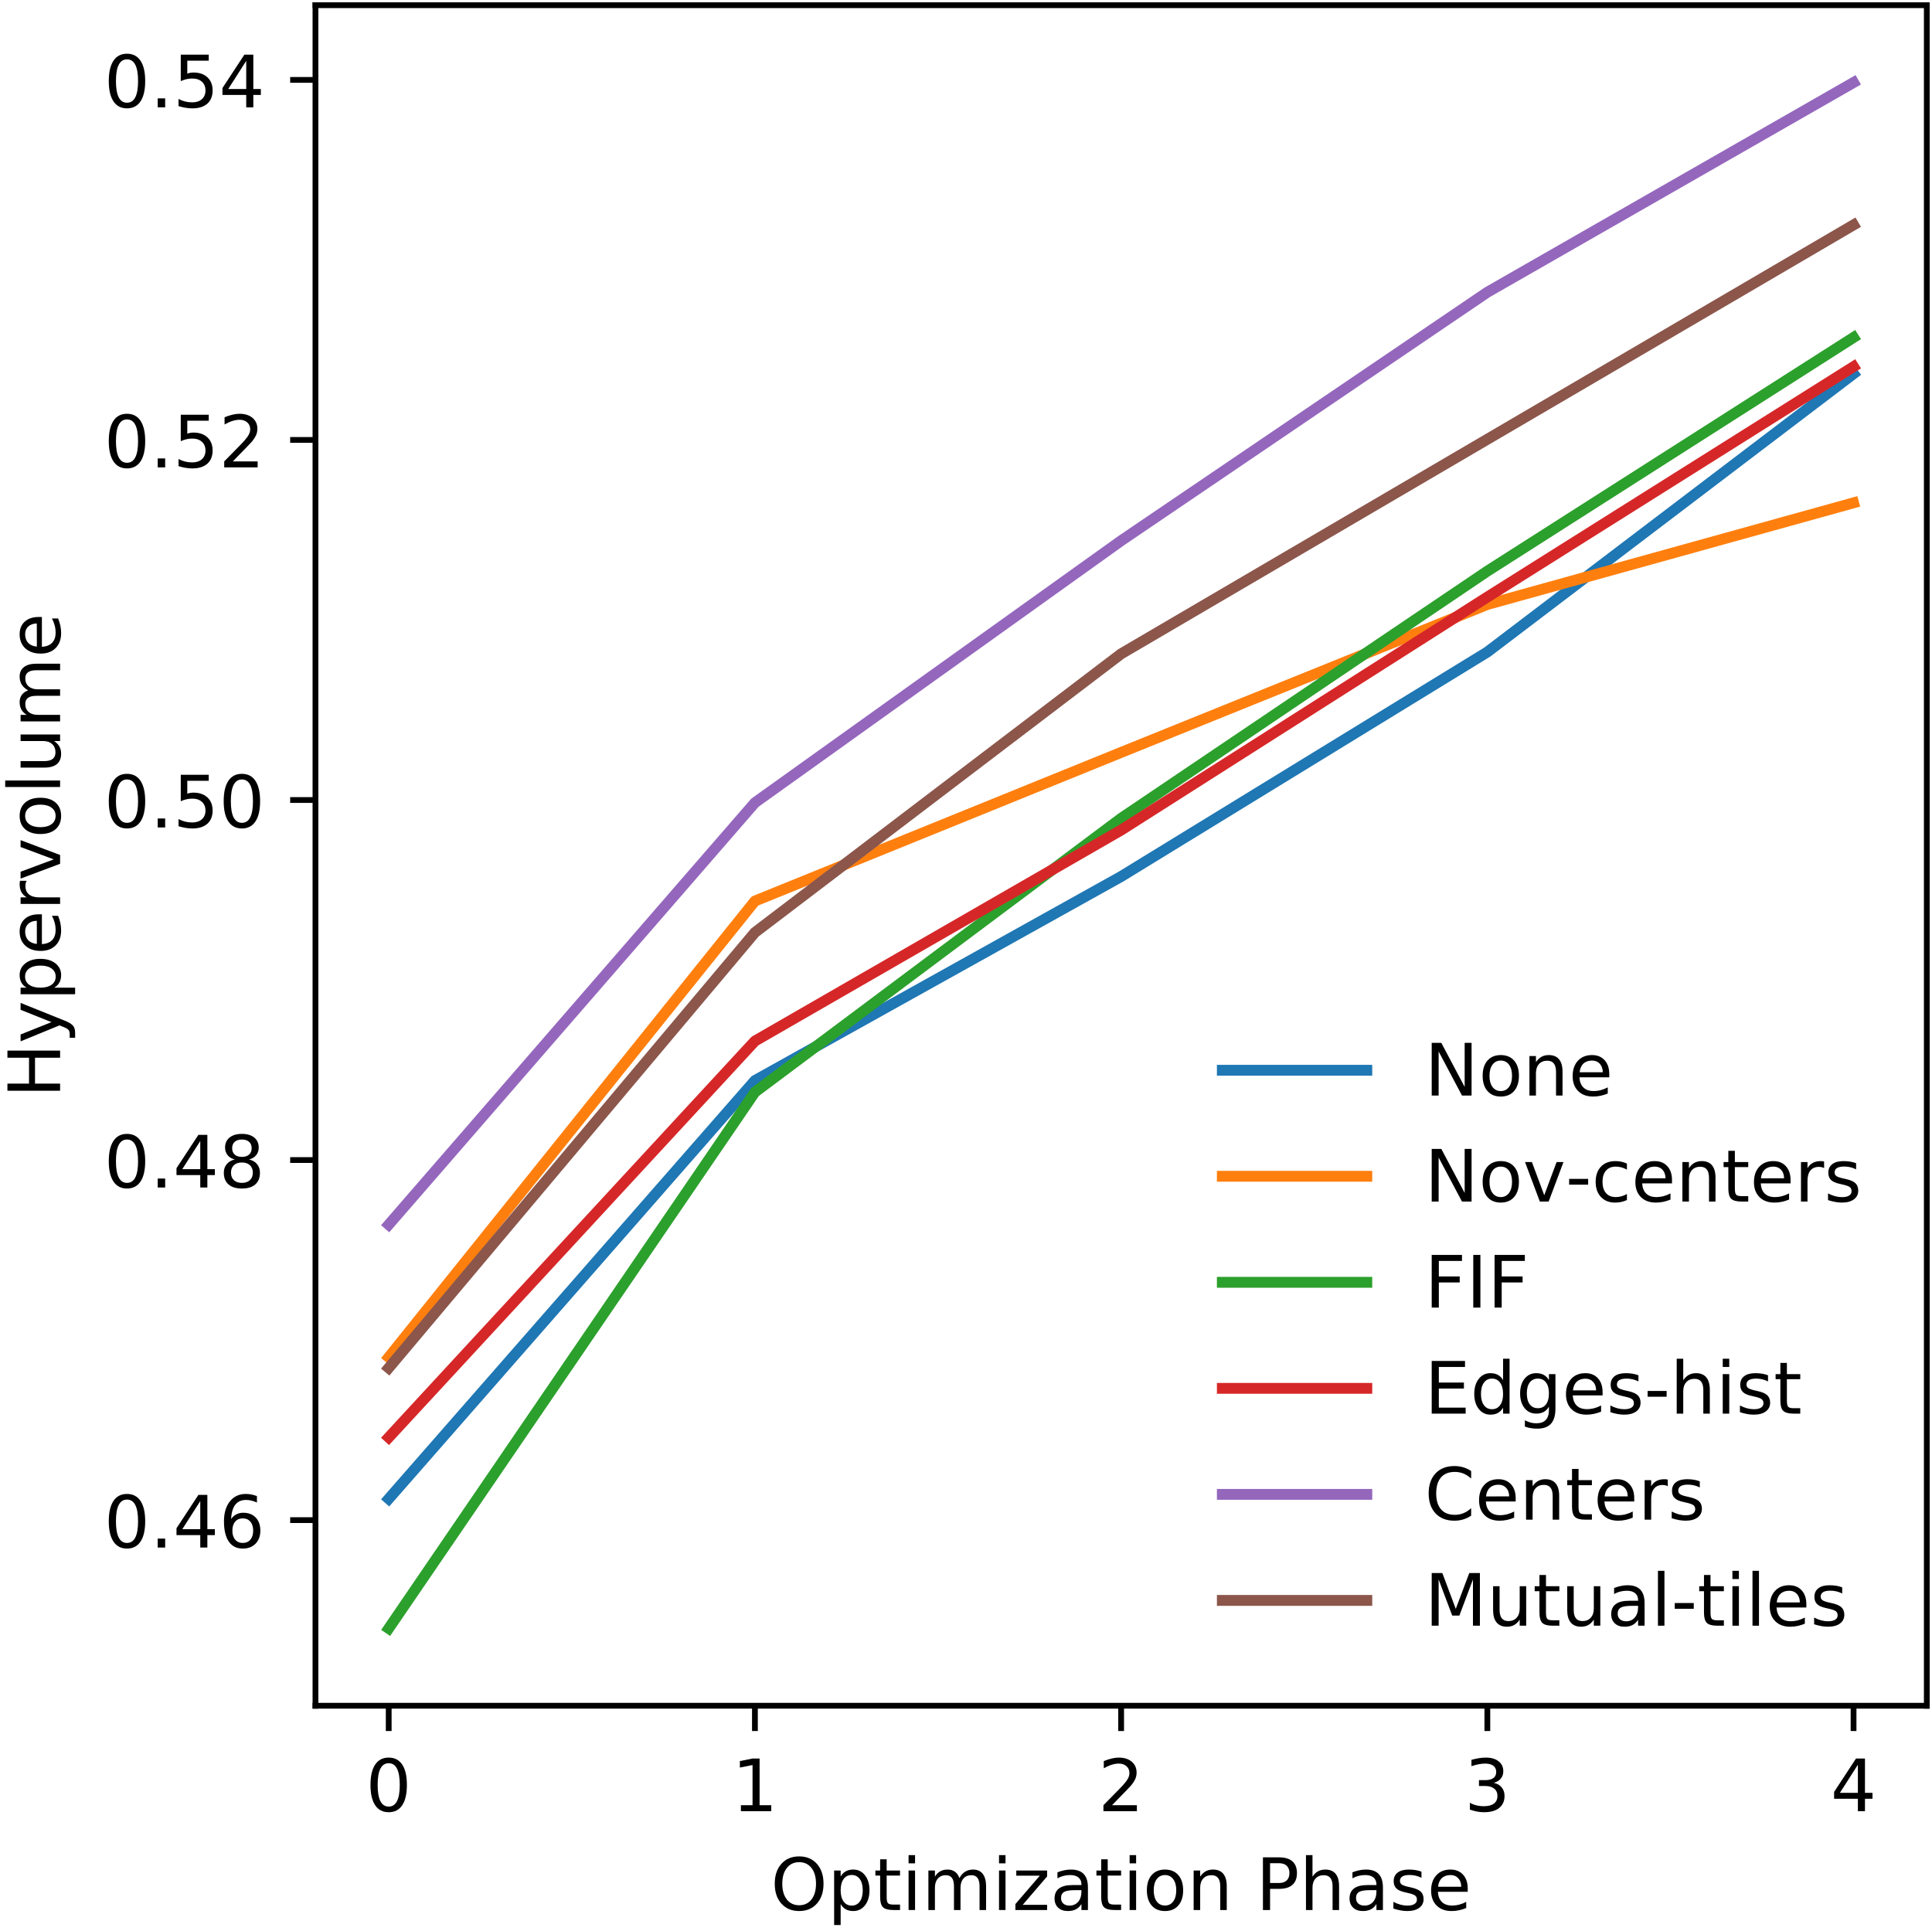
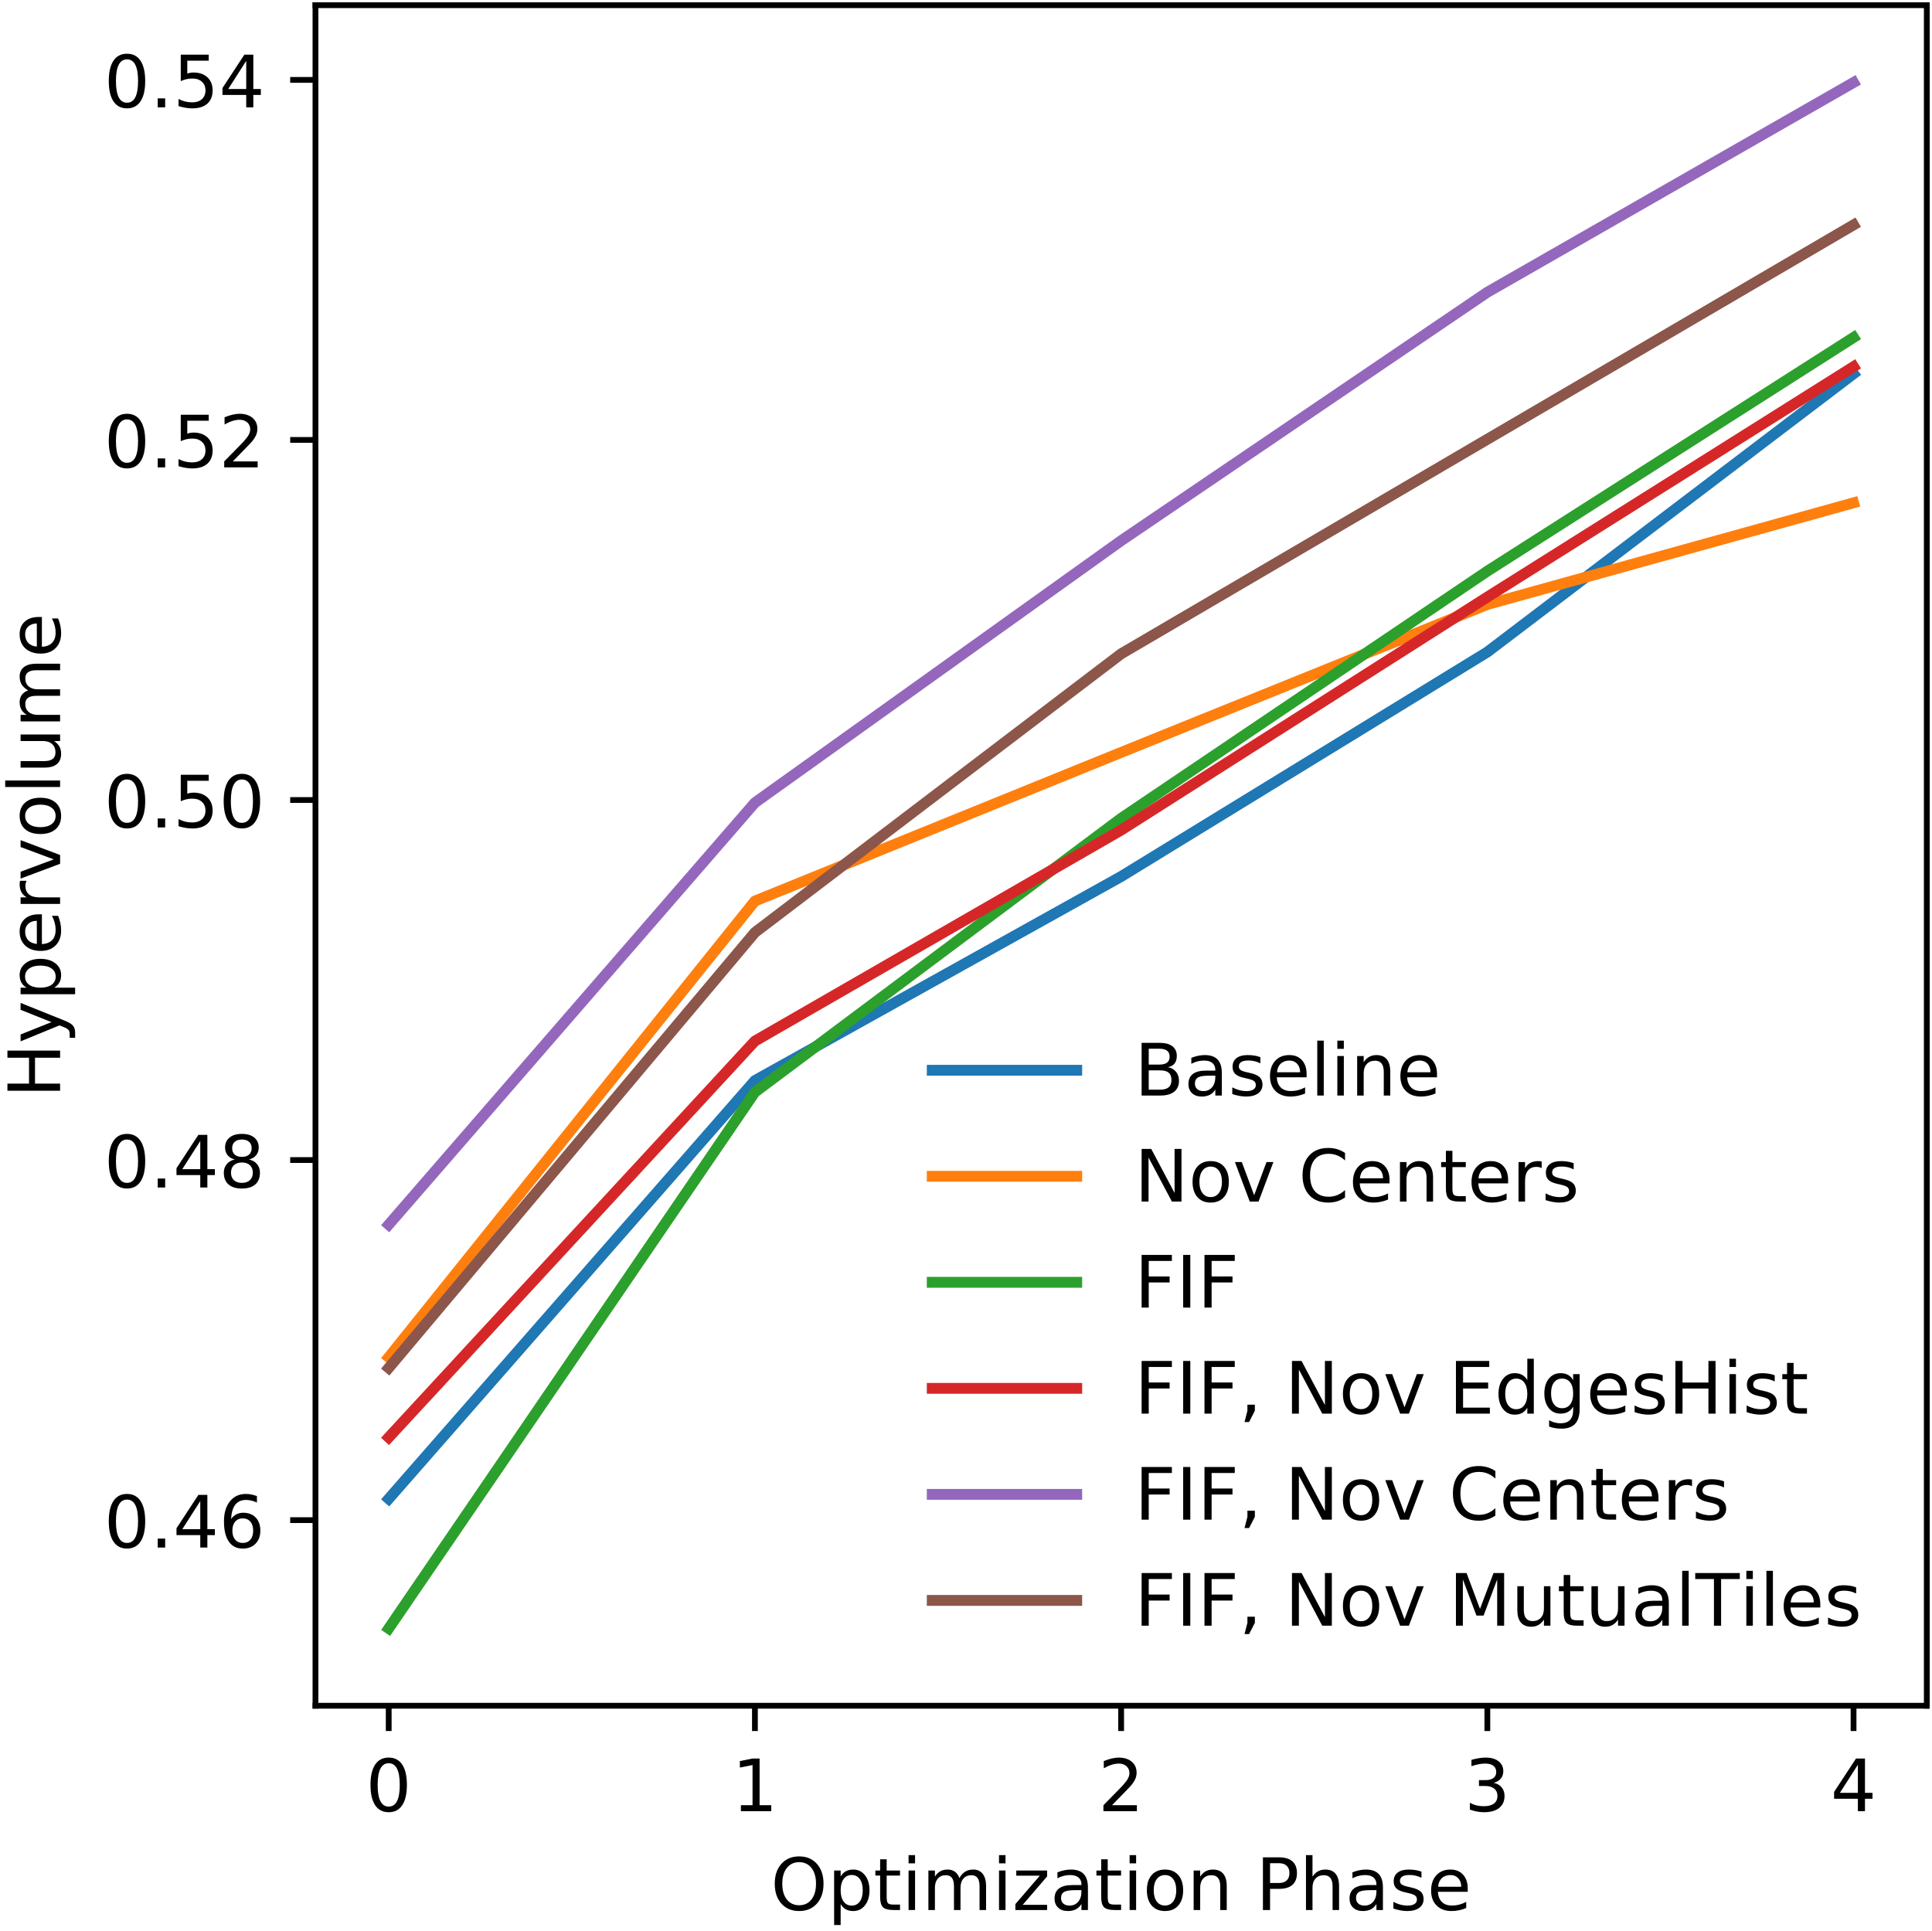
<svg xmlns="http://www.w3.org/2000/svg" xmlns:xlink="http://www.w3.org/1999/xlink" height="267.196pt" version="1.1" viewBox="0 0 267.409 267.196" width="267.409pt">
  <defs>
    <style type="text/css">
*{stroke-linecap:butt;stroke-linejoin:round;}
  </style>
  </defs>
  <g id="figure_1">
    <g id="patch_1">
      <path d="M 0 267.196  L 267.409 267.196  L 267.409 0  L 0 0  z " style="fill:#ffffff00;" />
    </g>
    <g id="axes_1">
      <g id="patch_2">
        <path d="M 43.664 236.12  L 266.689 236.12  L 266.689 0.72  L 43.664 0.72  z " style="fill:#ffffff00;" />
      </g>
      <g id="matplotlib.axis_1">
        <g id="xtick_1">
          <g id="line2d_1">
            <defs>
-               <path d="M 0 0  L 0 3.5  " id="m2bf114a542" style="stroke:#000000;stroke-width:0.8;" />
-             </defs>
-             <g>
-               <use style="stroke:#000000;stroke-width:0.8;" x="53.801" xlink:href="#m2bf114a542" y="236.12" />
+               <path d="M 0 0  L 0 3.5  " id="m7b5c63b7ca" style="stroke:#000000;stroke-width:0.8;" />
+             </defs>
+             <g>
+               <use style="stroke:#000000;stroke-width:0.8;" x="53.801" xlink:href="#m7b5c63b7ca" y="236.12" />
            </g>
          </g>
          <g id="text_1">
            <defs>
              <path d="M 31.781 66.406  Q 24.172 66.406 20.328 58.906  Q 16.5 51.422 16.5 36.375  Q 16.5 21.391 20.328 13.891  Q 24.172 6.391 31.781 6.391  Q 39.453 6.391 43.281 13.891  Q 47.125 21.391 47.125 36.375  Q 47.125 51.422 43.281 58.906  Q 39.453 66.406 31.781 66.406  z M 31.781 74.219  Q 44.047 74.219 50.516 64.516  Q 56.984 54.828 56.984 36.375  Q 56.984 17.969 50.516 8.266  Q 44.047 -1.422 31.781 -1.422  Q 19.531 -1.422 13.062 8.266  Q 6.594 17.969 6.594 36.375  Q 6.594 54.828 13.062 64.516  Q 19.531 74.219 31.781 74.219  z " id="DejaVuSans-48" />
            </defs>
            <g transform="translate(50.62 250.7184)scale(0.1 -0.1)">
              <use xlink:href="#DejaVuSans-48" />
            </g>
          </g>
        </g>
        <g id="xtick_2">
          <g id="line2d_2">
            <g>
-               <use style="stroke:#000000;stroke-width:0.8;" x="104.489" xlink:href="#m2bf114a542" y="236.12" />
+               <use style="stroke:#000000;stroke-width:0.8;" x="104.489" xlink:href="#m7b5c63b7ca" y="236.12" />
            </g>
          </g>
          <g id="text_2">
            <defs>
              <path d="M 12.406 8.297  L 28.516 8.297  L 28.516 63.922  L 10.984 60.406  L 10.984 69.391  L 28.422 72.906  L 38.281 72.906  L 38.281 8.297  L 54.391 8.297  L 54.391 0  L 12.406 0  z " id="DejaVuSans-49" />
            </defs>
            <g transform="translate(101.3075 250.7184)scale(0.1 -0.1)">
              <use xlink:href="#DejaVuSans-49" />
            </g>
          </g>
        </g>
        <g id="xtick_3">
          <g id="line2d_3">
            <g>
-               <use style="stroke:#000000;stroke-width:0.8;" x="155.176" xlink:href="#m2bf114a542" y="236.12" />
+               <use style="stroke:#000000;stroke-width:0.8;" x="155.176" xlink:href="#m7b5c63b7ca" y="236.12" />
            </g>
          </g>
          <g id="text_3">
            <defs>
              <path d="M 19.188 8.297  L 53.609 8.297  L 53.609 0  L 7.328 0  L 7.328 8.297  Q 12.938 14.109 22.625 23.891  Q 32.328 33.688 34.812 36.531  Q 39.547 41.844 41.422 45.531  Q 43.312 49.219 43.312 52.781  Q 43.312 58.594 39.234 62.25  Q 35.156 65.922 28.609 65.922  Q 23.969 65.922 18.812 64.312  Q 13.672 62.703 7.812 59.422  L 7.812 69.391  Q 13.766 71.781 18.938 73  Q 24.125 74.219 28.422 74.219  Q 39.75 74.219 46.484 68.547  Q 53.219 62.891 53.219 53.422  Q 53.219 48.922 51.531 44.891  Q 49.859 40.875 45.406 35.406  Q 44.188 33.984 37.641 27.219  Q 31.109 20.453 19.188 8.297  z " id="DejaVuSans-50" />
            </defs>
            <g transform="translate(151.995 250.7184)scale(0.1 -0.1)">
              <use xlink:href="#DejaVuSans-50" />
            </g>
          </g>
        </g>
        <g id="xtick_4">
          <g id="line2d_4">
            <g>
-               <use style="stroke:#000000;stroke-width:0.8;" x="205.864" xlink:href="#m2bf114a542" y="236.12" />
+               <use style="stroke:#000000;stroke-width:0.8;" x="205.864" xlink:href="#m7b5c63b7ca" y="236.12" />
            </g>
          </g>
          <g id="text_4">
            <defs>
              <path d="M 40.578 39.312  Q 47.656 37.797 51.625 33  Q 55.609 28.219 55.609 21.188  Q 55.609 10.406 48.188 4.484  Q 40.766 -1.422 27.094 -1.422  Q 22.516 -1.422 17.656 -0.516  Q 12.797 0.391 7.625 2.203  L 7.625 11.719  Q 11.719 9.328 16.594 8.109  Q 21.484 6.891 26.812 6.891  Q 36.078 6.891 40.938 10.547  Q 45.797 14.203 45.797 21.188  Q 45.797 27.641 41.281 31.266  Q 36.766 34.906 28.719 34.906  L 20.219 34.906  L 20.219 43.016  L 29.109 43.016  Q 36.375 43.016 40.234 45.922  Q 44.094 48.828 44.094 54.297  Q 44.094 59.906 40.109 62.906  Q 36.141 65.922 28.719 65.922  Q 24.656 65.922 20.016 65.031  Q 15.375 64.156 9.812 62.312  L 9.812 71.094  Q 15.438 72.656 20.344 73.438  Q 25.25 74.219 29.594 74.219  Q 40.828 74.219 47.359 69.109  Q 53.906 64.016 53.906 55.328  Q 53.906 49.266 50.438 45.094  Q 46.969 40.922 40.578 39.312  z " id="DejaVuSans-51" />
            </defs>
            <g transform="translate(202.6825 250.7184)scale(0.1 -0.1)">
              <use xlink:href="#DejaVuSans-51" />
            </g>
          </g>
        </g>
        <g id="xtick_5">
          <g id="line2d_5">
            <g>
-               <use style="stroke:#000000;stroke-width:0.8;" x="256.551" xlink:href="#m2bf114a542" y="236.12" />
+               <use style="stroke:#000000;stroke-width:0.8;" x="256.551" xlink:href="#m7b5c63b7ca" y="236.12" />
            </g>
          </g>
          <g id="text_5">
            <defs>
              <path d="M 37.797 64.312  L 12.891 25.391  L 37.797 25.391  z M 35.203 72.906  L 47.609 72.906  L 47.609 25.391  L 58.016 25.391  L 58.016 17.188  L 47.609 17.188  L 47.609 0  L 37.797 0  L 37.797 17.188  L 4.891 17.188  L 4.891 26.703  z " id="DejaVuSans-52" />
            </defs>
            <g transform="translate(253.37 250.7184)scale(0.1 -0.1)">
              <use xlink:href="#DejaVuSans-52" />
            </g>
          </g>
        </g>
        <g id="text_6">
          <defs>
            <path d="M 39.406 66.219  Q 28.656 66.219 22.328 58.203  Q 16.016 50.203 16.016 36.375  Q 16.016 22.609 22.328 14.594  Q 28.656 6.594 39.406 6.594  Q 50.141 6.594 56.422 14.594  Q 62.703 22.609 62.703 36.375  Q 62.703 50.203 56.422 58.203  Q 50.141 66.219 39.406 66.219  z M 39.406 74.219  Q 54.734 74.219 63.906 63.938  Q 73.094 53.656 73.094 36.375  Q 73.094 19.141 63.906 8.859  Q 54.734 -1.422 39.406 -1.422  Q 24.031 -1.422 14.812 8.828  Q 5.609 19.094 5.609 36.375  Q 5.609 53.656 14.812 63.938  Q 24.031 74.219 39.406 74.219  z " id="DejaVuSans-79" />
            <path d="M 18.109 8.203  L 18.109 -20.797  L 9.078 -20.797  L 9.078 54.688  L 18.109 54.688  L 18.109 46.391  Q 20.953 51.266 25.266 53.625  Q 29.594 56 35.594 56  Q 45.562 56 51.781 48.094  Q 58.016 40.188 58.016 27.297  Q 58.016 14.406 51.781 6.484  Q 45.562 -1.422 35.594 -1.422  Q 29.594 -1.422 25.266 0.953  Q 20.953 3.328 18.109 8.203  z M 48.688 27.297  Q 48.688 37.203 44.609 42.844  Q 40.531 48.484 33.406 48.484  Q 26.266 48.484 22.188 42.844  Q 18.109 37.203 18.109 27.297  Q 18.109 17.391 22.188 11.75  Q 26.266 6.109 33.406 6.109  Q 40.531 6.109 44.609 11.75  Q 48.688 17.391 48.688 27.297  z " id="DejaVuSans-112" />
            <path d="M 18.312 70.219  L 18.312 54.688  L 36.812 54.688  L 36.812 47.703  L 18.312 47.703  L 18.312 18.016  Q 18.312 11.328 20.141 9.422  Q 21.969 7.516 27.594 7.516  L 36.812 7.516  L 36.812 0  L 27.594 0  Q 17.188 0 13.234 3.875  Q 9.281 7.766 9.281 18.016  L 9.281 47.703  L 2.688 47.703  L 2.688 54.688  L 9.281 54.688  L 9.281 70.219  z " id="DejaVuSans-116" />
            <path d="M 9.422 54.688  L 18.406 54.688  L 18.406 0  L 9.422 0  z M 9.422 75.984  L 18.406 75.984  L 18.406 64.594  L 9.422 64.594  z " id="DejaVuSans-105" />
            <path d="M 52 44.188  Q 55.375 50.25 60.062 53.125  Q 64.75 56 71.094 56  Q 79.641 56 84.281 50.016  Q 88.922 44.047 88.922 33.016  L 88.922 0  L 79.891 0  L 79.891 32.719  Q 79.891 40.578 77.094 44.375  Q 74.312 48.188 68.609 48.188  Q 61.625 48.188 57.562 43.547  Q 53.516 38.922 53.516 30.906  L 53.516 0  L 44.484 0  L 44.484 32.719  Q 44.484 40.625 41.703 44.406  Q 38.922 48.188 33.109 48.188  Q 26.219 48.188 22.156 43.531  Q 18.109 38.875 18.109 30.906  L 18.109 0  L 9.078 0  L 9.078 54.688  L 18.109 54.688  L 18.109 46.188  Q 21.188 51.219 25.484 53.609  Q 29.781 56 35.688 56  Q 41.656 56 45.828 52.969  Q 50 49.953 52 44.188  z " id="DejaVuSans-109" />
            <path d="M 5.516 54.688  L 48.188 54.688  L 48.188 46.484  L 14.406 7.172  L 48.188 7.172  L 48.188 0  L 4.297 0  L 4.297 8.203  L 38.094 47.516  L 5.516 47.516  z " id="DejaVuSans-122" />
            <path d="M 34.281 27.484  Q 23.391 27.484 19.188 25  Q 14.984 22.516 14.984 16.5  Q 14.984 11.719 18.141 8.906  Q 21.297 6.109 26.703 6.109  Q 34.188 6.109 38.703 11.406  Q 43.219 16.703 43.219 25.484  L 43.219 27.484  z M 52.203 31.203  L 52.203 0  L 43.219 0  L 43.219 8.297  Q 40.141 3.328 35.547 0.953  Q 30.953 -1.422 24.312 -1.422  Q 15.922 -1.422 10.953 3.297  Q 6 8.016 6 15.922  Q 6 25.141 12.172 29.828  Q 18.359 34.516 30.609 34.516  L 43.219 34.516  L 43.219 35.406  Q 43.219 41.609 39.141 45  Q 35.062 48.391 27.688 48.391  Q 23 48.391 18.547 47.266  Q 14.109 46.141 10.016 43.891  L 10.016 52.203  Q 14.938 54.109 19.578 55.047  Q 24.219 56 28.609 56  Q 40.484 56 46.344 49.844  Q 52.203 43.703 52.203 31.203  z " id="DejaVuSans-97" />
            <path d="M 30.609 48.391  Q 23.391 48.391 19.188 42.75  Q 14.984 37.109 14.984 27.297  Q 14.984 17.484 19.156 11.844  Q 23.344 6.203 30.609 6.203  Q 37.797 6.203 41.984 11.859  Q 46.188 17.531 46.188 27.297  Q 46.188 37.016 41.984 42.703  Q 37.797 48.391 30.609 48.391  z M 30.609 56  Q 42.328 56 49.016 48.375  Q 55.719 40.766 55.719 27.297  Q 55.719 13.875 49.016 6.219  Q 42.328 -1.422 30.609 -1.422  Q 18.844 -1.422 12.172 6.219  Q 5.516 13.875 5.516 27.297  Q 5.516 40.766 12.172 48.375  Q 18.844 56 30.609 56  z " id="DejaVuSans-111" />
            <path d="M 54.891 33.016  L 54.891 0  L 45.906 0  L 45.906 32.719  Q 45.906 40.484 42.875 44.328  Q 39.844 48.188 33.797 48.188  Q 26.516 48.188 22.312 43.547  Q 18.109 38.922 18.109 30.906  L 18.109 0  L 9.078 0  L 9.078 54.688  L 18.109 54.688  L 18.109 46.188  Q 21.344 51.125 25.703 53.562  Q 30.078 56 35.797 56  Q 45.219 56 50.047 50.172  Q 54.891 44.344 54.891 33.016  z " id="DejaVuSans-110" />
            <path id="DejaVuSans-32" />
            <path d="M 19.672 64.797  L 19.672 37.406  L 32.078 37.406  Q 38.969 37.406 42.719 40.969  Q 46.484 44.531 46.484 51.125  Q 46.484 57.672 42.719 61.234  Q 38.969 64.797 32.078 64.797  z M 9.812 72.906  L 32.078 72.906  Q 44.344 72.906 50.609 67.359  Q 56.891 61.812 56.891 51.125  Q 56.891 40.328 50.609 34.812  Q 44.344 29.297 32.078 29.297  L 19.672 29.297  L 19.672 0  L 9.812 0  z " id="DejaVuSans-80" />
            <path d="M 54.891 33.016  L 54.891 0  L 45.906 0  L 45.906 32.719  Q 45.906 40.484 42.875 44.328  Q 39.844 48.188 33.797 48.188  Q 26.516 48.188 22.312 43.547  Q 18.109 38.922 18.109 30.906  L 18.109 0  L 9.078 0  L 9.078 75.984  L 18.109 75.984  L 18.109 46.188  Q 21.344 51.125 25.703 53.562  Q 30.078 56 35.797 56  Q 45.219 56 50.047 50.172  Q 54.891 44.344 54.891 33.016  z " id="DejaVuSans-104" />
            <path d="M 44.281 53.078  L 44.281 44.578  Q 40.484 46.531 36.375 47.5  Q 32.281 48.484 27.875 48.484  Q 21.188 48.484 17.844 46.438  Q 14.5 44.391 14.5 40.281  Q 14.5 37.156 16.891 35.375  Q 19.281 33.594 26.516 31.984  L 29.594 31.297  Q 39.156 29.25 43.188 25.516  Q 47.219 21.781 47.219 15.094  Q 47.219 7.469 41.188 3.016  Q 35.156 -1.422 24.609 -1.422  Q 20.219 -1.422 15.453 -0.562  Q 10.688 0.297 5.422 2  L 5.422 11.281  Q 10.406 8.688 15.234 7.391  Q 20.062 6.109 24.812 6.109  Q 31.156 6.109 34.562 8.281  Q 37.984 10.453 37.984 14.406  Q 37.984 18.062 35.516 20.016  Q 33.062 21.969 24.703 23.781  L 21.578 24.516  Q 13.234 26.266 9.516 29.906  Q 5.812 33.547 5.812 39.891  Q 5.812 47.609 11.281 51.797  Q 16.75 56 26.812 56  Q 31.781 56 36.172 55.266  Q 40.578 54.547 44.281 53.078  z " id="DejaVuSans-115" />
            <path d="M 56.203 29.594  L 56.203 25.203  L 14.891 25.203  Q 15.484 15.922 20.484 11.062  Q 25.484 6.203 34.422 6.203  Q 39.594 6.203 44.453 7.469  Q 49.312 8.734 54.109 11.281  L 54.109 2.781  Q 49.266 0.734 44.188 -0.344  Q 39.109 -1.422 33.891 -1.422  Q 20.797 -1.422 13.156 6.188  Q 5.516 13.812 5.516 26.812  Q 5.516 40.234 12.766 48.109  Q 20.016 56 32.328 56  Q 43.359 56 49.781 48.891  Q 56.203 41.797 56.203 29.594  z M 47.219 32.234  Q 47.125 39.594 43.094 43.984  Q 39.062 48.391 32.422 48.391  Q 24.906 48.391 20.391 44.141  Q 15.875 39.891 15.188 32.172  z " id="DejaVuSans-101" />
          </defs>
          <g transform="translate(106.6739 264.3966)scale(0.1 -0.1)">
            <use xlink:href="#DejaVuSans-79" />
            <use x="78.711" xlink:href="#DejaVuSans-112" />
            <use x="142.188" xlink:href="#DejaVuSans-116" />
            <use x="181.396" xlink:href="#DejaVuSans-105" />
            <use x="209.18" xlink:href="#DejaVuSans-109" />
            <use x="306.592" xlink:href="#DejaVuSans-105" />
            <use x="334.375" xlink:href="#DejaVuSans-122" />
            <use x="386.865" xlink:href="#DejaVuSans-97" />
            <use x="448.145" xlink:href="#DejaVuSans-116" />
            <use x="487.354" xlink:href="#DejaVuSans-105" />
            <use x="515.137" xlink:href="#DejaVuSans-111" />
            <use x="576.318" xlink:href="#DejaVuSans-110" />
            <use x="639.697" xlink:href="#DejaVuSans-32" />
            <use x="671.484" xlink:href="#DejaVuSans-80" />
            <use x="731.787" xlink:href="#DejaVuSans-104" />
            <use x="795.166" xlink:href="#DejaVuSans-97" />
            <use x="856.445" xlink:href="#DejaVuSans-115" />
            <use x="908.545" xlink:href="#DejaVuSans-101" />
          </g>
        </g>
      </g>
      <g id="matplotlib.axis_2">
        <g id="ytick_1">
          <g id="line2d_6">
            <defs>
-               <path d="M 0 0  L -3.5 0  " id="m686478d284" style="stroke:#000000;stroke-width:0.8;" />
-             </defs>
-             <g>
-               <use style="stroke:#000000;stroke-width:0.8;" x="43.664" xlink:href="#m686478d284" y="210.424" />
+               <path d="M 0 0  L -3.5 0  " id="m4ad346a697" style="stroke:#000000;stroke-width:0.8;" />
+             </defs>
+             <g>
+               <use style="stroke:#000000;stroke-width:0.8;" x="43.664" xlink:href="#m4ad346a697" y="210.424" />
            </g>
          </g>
          <g id="text_7">
            <defs>
              <path d="M 10.688 12.406  L 21 12.406  L 21 0  L 10.688 0  z " id="DejaVuSans-46" />
              <path d="M 33.016 40.375  Q 26.375 40.375 22.484 35.828  Q 18.609 31.297 18.609 23.391  Q 18.609 15.531 22.484 10.953  Q 26.375 6.391 33.016 6.391  Q 39.656 6.391 43.531 10.953  Q 47.406 15.531 47.406 23.391  Q 47.406 31.297 43.531 35.828  Q 39.656 40.375 33.016 40.375  z M 52.594 71.297  L 52.594 62.312  Q 48.875 64.062 45.094 64.984  Q 41.312 65.922 37.594 65.922  Q 27.828 65.922 22.672 59.328  Q 17.531 52.734 16.797 39.406  Q 19.672 43.656 24.016 45.922  Q 28.375 48.188 33.594 48.188  Q 44.578 48.188 50.953 41.516  Q 57.328 34.859 57.328 23.391  Q 57.328 12.156 50.688 5.359  Q 44.047 -1.422 33.016 -1.422  Q 20.359 -1.422 13.672 8.266  Q 6.984 17.969 6.984 36.375  Q 6.984 53.656 15.188 63.938  Q 23.391 74.219 37.203 74.219  Q 40.922 74.219 44.703 73.484  Q 48.484 72.75 52.594 71.297  z " id="DejaVuSans-54" />
            </defs>
            <g transform="translate(14.39813 214.2232)scale(0.1 -0.1)">
              <use xlink:href="#DejaVuSans-48" />
              <use x="63.623" xlink:href="#DejaVuSans-46" />
              <use x="95.41" xlink:href="#DejaVuSans-52" />
              <use x="159.033" xlink:href="#DejaVuSans-54" />
            </g>
          </g>
        </g>
        <g id="ytick_2">
          <g id="line2d_7">
            <g>
-               <use style="stroke:#000000;stroke-width:0.8;" x="43.664" xlink:href="#m686478d284" y="160.583" />
+               <use style="stroke:#000000;stroke-width:0.8;" x="43.664" xlink:href="#m4ad346a697" y="160.583" />
            </g>
          </g>
          <g id="text_8">
            <defs>
              <path d="M 31.781 34.625  Q 24.75 34.625 20.719 30.859  Q 16.703 27.094 16.703 20.516  Q 16.703 13.922 20.719 10.156  Q 24.75 6.391 31.781 6.391  Q 38.812 6.391 42.859 10.172  Q 46.922 13.969 46.922 20.516  Q 46.922 27.094 42.891 30.859  Q 38.875 34.625 31.781 34.625  z M 21.922 38.812  Q 15.578 40.375 12.031 44.719  Q 8.5 49.078 8.5 55.328  Q 8.5 64.062 14.719 69.141  Q 20.953 74.219 31.781 74.219  Q 42.672 74.219 48.875 69.141  Q 55.078 64.062 55.078 55.328  Q 55.078 49.078 51.531 44.719  Q 48 40.375 41.703 38.812  Q 48.828 37.156 52.797 32.312  Q 56.781 27.484 56.781 20.516  Q 56.781 9.906 50.312 4.234  Q 43.844 -1.422 31.781 -1.422  Q 19.734 -1.422 13.25 4.234  Q 6.781 9.906 6.781 20.516  Q 6.781 27.484 10.781 32.312  Q 14.797 37.156 21.922 38.812  z M 18.312 54.391  Q 18.312 48.734 21.844 45.562  Q 25.391 42.391 31.781 42.391  Q 38.141 42.391 41.719 45.562  Q 45.312 48.734 45.312 54.391  Q 45.312 60.062 41.719 63.234  Q 38.141 66.406 31.781 66.406  Q 25.391 66.406 21.844 63.234  Q 18.312 60.062 18.312 54.391  z " id="DejaVuSans-56" />
            </defs>
            <g transform="translate(14.39813 164.3819)scale(0.1 -0.1)">
              <use xlink:href="#DejaVuSans-48" />
              <use x="63.623" xlink:href="#DejaVuSans-46" />
              <use x="95.41" xlink:href="#DejaVuSans-52" />
              <use x="159.033" xlink:href="#DejaVuSans-56" />
            </g>
          </g>
        </g>
        <g id="ytick_3">
          <g id="line2d_8">
            <g>
-               <use style="stroke:#000000;stroke-width:0.8;" x="43.664" xlink:href="#m686478d284" y="110.741" />
+               <use style="stroke:#000000;stroke-width:0.8;" x="43.664" xlink:href="#m4ad346a697" y="110.741" />
            </g>
          </g>
          <g id="text_9">
            <defs>
              <path d="M 10.797 72.906  L 49.516 72.906  L 49.516 64.594  L 19.828 64.594  L 19.828 46.734  Q 21.969 47.469 24.109 47.828  Q 26.266 48.188 28.422 48.188  Q 40.625 48.188 47.75 41.5  Q 54.891 34.812 54.891 23.391  Q 54.891 11.625 47.562 5.094  Q 40.234 -1.422 26.906 -1.422  Q 22.312 -1.422 17.547 -0.641  Q 12.797 0.141 7.719 1.703  L 7.719 11.625  Q 12.109 9.234 16.797 8.062  Q 21.484 6.891 26.703 6.891  Q 35.156 6.891 40.078 11.328  Q 45.016 15.766 45.016 23.391  Q 45.016 31 40.078 35.438  Q 35.156 39.891 26.703 39.891  Q 22.75 39.891 18.812 39.016  Q 14.891 38.141 10.797 36.281  z " id="DejaVuSans-53" />
            </defs>
            <g transform="translate(14.39813 114.5405)scale(0.1 -0.1)">
              <use xlink:href="#DejaVuSans-48" />
              <use x="63.623" xlink:href="#DejaVuSans-46" />
              <use x="95.41" xlink:href="#DejaVuSans-53" />
              <use x="159.033" xlink:href="#DejaVuSans-48" />
            </g>
          </g>
        </g>
        <g id="ytick_4">
          <g id="line2d_9">
            <g>
-               <use style="stroke:#000000;stroke-width:0.8;" x="43.664" xlink:href="#m686478d284" y="60.9" />
+               <use style="stroke:#000000;stroke-width:0.8;" x="43.664" xlink:href="#m4ad346a697" y="60.9" />
            </g>
          </g>
          <g id="text_10">
            <g transform="translate(14.39813 64.6992)scale(0.1 -0.1)">
              <use xlink:href="#DejaVuSans-48" />
              <use x="63.623" xlink:href="#DejaVuSans-46" />
              <use x="95.41" xlink:href="#DejaVuSans-53" />
              <use x="159.033" xlink:href="#DejaVuSans-50" />
            </g>
          </g>
        </g>
        <g id="ytick_5">
          <g id="line2d_10">
            <g>
-               <use style="stroke:#000000;stroke-width:0.8;" x="43.664" xlink:href="#m686478d284" y="11.059" />
+               <use style="stroke:#000000;stroke-width:0.8;" x="43.664" xlink:href="#m4ad346a697" y="11.059" />
            </g>
          </g>
          <g id="text_11">
            <g transform="translate(14.39813 14.85787)scale(0.1 -0.1)">
              <use xlink:href="#DejaVuSans-48" />
              <use x="63.623" xlink:href="#DejaVuSans-46" />
              <use x="95.41" xlink:href="#DejaVuSans-53" />
              <use x="159.033" xlink:href="#DejaVuSans-52" />
            </g>
          </g>
        </g>
        <g id="text_12">
          <defs>
            <path d="M 9.812 72.906  L 19.672 72.906  L 19.672 43.016  L 55.516 43.016  L 55.516 72.906  L 65.375 72.906  L 65.375 0  L 55.516 0  L 55.516 34.719  L 19.672 34.719  L 19.672 0  L 9.812 0  z " id="DejaVuSans-72" />
            <path d="M 32.172 -5.078  Q 28.375 -14.844 24.75 -17.812  Q 21.141 -20.797 15.094 -20.797  L 7.906 -20.797  L 7.906 -13.281  L 13.188 -13.281  Q 16.891 -13.281 18.938 -11.516  Q 21 -9.766 23.484 -3.219  L 25.094 0.875  L 2.984 54.688  L 12.5 54.688  L 29.594 11.922  L 46.688 54.688  L 56.203 54.688  z " id="DejaVuSans-121" />
            <path d="M 41.109 46.297  Q 39.594 47.172 37.812 47.578  Q 36.031 48 33.891 48  Q 26.266 48 22.188 43.047  Q 18.109 38.094 18.109 28.812  L 18.109 0  L 9.078 0  L 9.078 54.688  L 18.109 54.688  L 18.109 46.188  Q 20.953 51.172 25.484 53.578  Q 30.031 56 36.531 56  Q 37.453 56 38.578 55.875  Q 39.703 55.766 41.062 55.516  z " id="DejaVuSans-114" />
            <path d="M 2.984 54.688  L 12.5 54.688  L 29.594 8.797  L 46.688 54.688  L 56.203 54.688  L 35.688 0  L 23.484 0  z " id="DejaVuSans-118" />
            <path d="M 9.422 75.984  L 18.406 75.984  L 18.406 0  L 9.422 0  z " id="DejaVuSans-108" />
            <path d="M 8.5 21.578  L 8.5 54.688  L 17.484 54.688  L 17.484 21.922  Q 17.484 14.156 20.5 10.266  Q 23.531 6.391 29.594 6.391  Q 36.859 6.391 41.078 11.031  Q 45.312 15.672 45.312 23.688  L 45.312 54.688  L 54.297 54.688  L 54.297 0  L 45.312 0  L 45.312 8.406  Q 42.047 3.422 37.719 1  Q 33.406 -1.422 27.688 -1.422  Q 18.266 -1.422 13.375 4.438  Q 8.5 10.297 8.5 21.578  z M 31.109 56  z " id="DejaVuSans-117" />
          </defs>
          <g transform="translate(8.318438 151.9692)rotate(-90)scale(0.1 -0.1)">
            <use xlink:href="#DejaVuSans-72" />
            <use x="75.195" xlink:href="#DejaVuSans-121" />
            <use x="134.375" xlink:href="#DejaVuSans-112" />
            <use x="197.852" xlink:href="#DejaVuSans-101" />
            <use x="259.375" xlink:href="#DejaVuSans-114" />
            <use x="300.488" xlink:href="#DejaVuSans-118" />
            <use x="359.668" xlink:href="#DejaVuSans-111" />
            <use x="420.85" xlink:href="#DejaVuSans-108" />
            <use x="448.633" xlink:href="#DejaVuSans-117" />
            <use x="512.012" xlink:href="#DejaVuSans-109" />
            <use x="609.424" xlink:href="#DejaVuSans-101" />
          </g>
        </g>
      </g>
      <g id="line2d_11">
-         <path clip-path="url(#p2c29746952)" d="M 53.801 207.475  L 104.489 149.576  L 155.176 121.333  L 205.864 90.257  L 256.551 51.737  " style="fill:none;stroke:#1f77b4;stroke-linecap:square;stroke-width:1.5;" />
+         <path clip-path="url(#p7257d710da)" d="M 53.801 207.475  L 104.489 149.576  L 155.176 121.333  L 205.864 90.257  L 256.551 51.737  " style="fill:none;stroke:#1f77b4;stroke-linecap:square;stroke-width:1.5;" />
      </g>
      <g id="line2d_12">
-         <path clip-path="url(#p2c29746952)" d="M 53.801 187.883  L 104.489 124.728  L 155.176 104.156  L 205.864 83.677  L 256.551 69.604  " style="fill:none;stroke:#ff7f0e;stroke-linecap:square;stroke-width:1.5;" />
+         <path clip-path="url(#p7257d710da)" d="M 53.801 187.883  L 104.489 124.728  L 155.176 104.156  L 205.864 83.677  L 256.551 69.604  " style="fill:none;stroke:#ff7f0e;stroke-linecap:square;stroke-width:1.5;" />
      </g>
      <g id="line2d_13">
-         <path clip-path="url(#p2c29746952)" d="M 53.801 225.42  L 104.489 151.181  L 155.176 113.277  L 205.864 79.061  L 256.551 46.714  " style="fill:none;stroke:#2ca02c;stroke-linecap:square;stroke-width:1.5;" />
+         <path clip-path="url(#p7257d710da)" d="M 53.801 225.42  L 104.489 151.181  L 155.176 113.277  L 205.864 79.061  L 256.551 46.714  " style="fill:none;stroke:#2ca02c;stroke-linecap:square;stroke-width:1.5;" />
      </g>
      <g id="line2d_14">
-         <path clip-path="url(#p2c29746952)" d="M 53.801 198.979  L 104.489 144.11  L 155.176 114.909  L 205.864 82.649  L 256.551 50.757  " style="fill:none;stroke:#d62728;stroke-linecap:square;stroke-width:1.5;" />
+         <path clip-path="url(#p7257d710da)" d="M 53.801 198.979  L 104.489 144.11  L 155.176 114.909  L 205.864 82.649  L 256.551 50.757  " style="fill:none;stroke:#d62728;stroke-linecap:square;stroke-width:1.5;" />
      </g>
      <g id="line2d_15">
-         <path clip-path="url(#p2c29746952)" d="M 53.801 169.523  L 104.489 111.115  L 155.176 74.849  L 205.864 40.453  L 256.551 11.42  " style="fill:none;stroke:#9467bd;stroke-linecap:square;stroke-width:1.5;" />
+         <path clip-path="url(#p7257d710da)" d="M 53.801 169.523  L 104.489 111.115  L 155.176 74.849  L 205.864 40.453  L 256.551 11.42  " style="fill:none;stroke:#9467bd;stroke-linecap:square;stroke-width:1.5;" />
      </g>
      <g id="line2d_16">
-         <path clip-path="url(#p2c29746952)" d="M 53.801 189.36  L 104.489 129.077  L 155.176 90.506  L 205.864 60.807  L 256.551 31.132  " style="fill:none;stroke:#8c564b;stroke-linecap:square;stroke-width:1.5;" />
+         <path clip-path="url(#p7257d710da)" d="M 53.801 189.36  L 104.489 129.077  L 155.176 90.506  L 205.864 60.807  L 256.551 31.132  " style="fill:none;stroke:#8c564b;stroke-linecap:square;stroke-width:1.5;" />
      </g>
      <g id="patch_3">
        <path d="M 43.664 236.12  L 43.664 0.72  " style="fill:none;stroke:#000000;stroke-linecap:square;stroke-linejoin:miter;stroke-width:0.8;" />
      </g>
      <g id="patch_4">
        <path d="M 266.689 236.12  L 266.689 0.72  " style="fill:none;stroke:#000000;stroke-linecap:square;stroke-linejoin:miter;stroke-width:0.8;" />
      </g>
      <g id="patch_5">
        <path d="M 43.664 236.12  L 266.689 236.12  " style="fill:none;stroke:#000000;stroke-linecap:square;stroke-linejoin:miter;stroke-width:0.8;" />
      </g>
      <g id="patch_6">
        <path d="M 43.664 0.72  L 266.689 0.72  " style="fill:none;stroke:#000000;stroke-linecap:square;stroke-linejoin:miter;stroke-width:0.8;" />
      </g>
      <g id="legend_1">
        <g id="patch_7">
-           <path d="M 167.183 231.12  L 259.689 231.12  Q 261.689 231.12 261.689 229.12  L 261.689 142.051  Q 261.689 140.051 259.689 140.051  L 167.183 140.051  Q 165.183 140.051 165.183 142.051  L 165.183 229.12  Q 165.183 231.12 167.183 231.12  z " style="fill:none;opacity:0;" />
+           <path d="M 127.031 231.12  L 259.689 231.12  Q 261.689 231.12 261.689 229.12  L 261.689 142.051  Q 261.689 140.051 259.689 140.051  L 127.031 140.051  Q 125.031 140.051 125.031 142.051  L 125.031 229.12  Q 125.031 231.12 127.031 231.12  z " style="fill:none;opacity:0;" />
        </g>
        <g id="line2d_17">
-           <path d="M 169.183 148.15  L 189.183 148.15  " style="fill:none;stroke:#1f77b4;stroke-linecap:square;stroke-width:1.5;" />
+           <path d="M 129.031 148.15  L 149.031 148.15  " style="fill:none;stroke:#1f77b4;stroke-linecap:square;stroke-width:1.5;" />
        </g>
        <g id="line2d_18" />
        <g id="text_13">
          <defs>
-             <path d="M 9.812 72.906  L 23.094 72.906  L 55.422 11.922  L 55.422 72.906  L 64.984 72.906  L 64.984 0  L 51.703 0  L 19.391 60.984  L 19.391 0  L 9.812 0  z " id="DejaVuSans-78" />
-           </defs>
-           <g transform="translate(197.1825 151.6497)scale(0.1 -0.1)">
-             <use xlink:href="#DejaVuSans-78" />
-             <use x="74.805" xlink:href="#DejaVuSans-111" />
-             <use x="135.986" xlink:href="#DejaVuSans-110" />
-             <use x="199.365" xlink:href="#DejaVuSans-101" />
+             <path d="M 19.672 34.812  L 19.672 8.109  L 35.5 8.109  Q 43.453 8.109 47.281 11.406  Q 51.125 14.703 51.125 21.484  Q 51.125 28.328 47.281 31.562  Q 43.453 34.812 35.5 34.812  z M 19.672 64.797  L 19.672 42.828  L 34.281 42.828  Q 41.5 42.828 45.031 45.531  Q 48.578 48.25 48.578 53.812  Q 48.578 59.328 45.031 62.062  Q 41.5 64.797 34.281 64.797  z M 9.812 72.906  L 35.016 72.906  Q 46.297 72.906 52.391 68.219  Q 58.5 63.531 58.5 54.891  Q 58.5 48.188 55.375 44.234  Q 52.25 40.281 46.188 39.312  Q 53.469 37.75 57.5 32.781  Q 61.531 27.828 61.531 20.406  Q 61.531 10.641 54.891 5.312  Q 48.25 0 35.984 0  L 9.812 0  z " id="DejaVuSans-66" />
+           </defs>
+           <g transform="translate(157.0309 151.6497)scale(0.1 -0.1)">
+             <use xlink:href="#DejaVuSans-66" />
+             <use x="68.604" xlink:href="#DejaVuSans-97" />
+             <use x="129.883" xlink:href="#DejaVuSans-115" />
+             <use x="181.982" xlink:href="#DejaVuSans-101" />
+             <use x="243.506" xlink:href="#DejaVuSans-108" />
+             <use x="271.289" xlink:href="#DejaVuSans-105" />
+             <use x="299.072" xlink:href="#DejaVuSans-110" />
+             <use x="362.451" xlink:href="#DejaVuSans-101" />
          </g>
        </g>
        <g id="line2d_19">
-           <path d="M 169.183 162.828  L 189.183 162.828  " style="fill:none;stroke:#ff7f0e;stroke-linecap:square;stroke-width:1.5;" />
+           <path d="M 129.031 162.828  L 149.031 162.828  " style="fill:none;stroke:#ff7f0e;stroke-linecap:square;stroke-width:1.5;" />
        </g>
        <g id="line2d_20" />
        <g id="text_14">
          <defs>
-             <path d="M 4.891 31.391  L 31.203 31.391  L 31.203 23.391  L 4.891 23.391  z " id="DejaVuSans-45" />
-             <path d="M 48.781 52.594  L 48.781 44.188  Q 44.969 46.297 41.141 47.344  Q 37.312 48.391 33.406 48.391  Q 24.656 48.391 19.812 42.844  Q 14.984 37.312 14.984 27.297  Q 14.984 17.281 19.812 11.734  Q 24.656 6.203 33.406 6.203  Q 37.312 6.203 41.141 7.25  Q 44.969 8.297 48.781 10.406  L 48.781 2.094  Q 45.016 0.344 40.984 -0.531  Q 36.969 -1.422 32.422 -1.422  Q 20.062 -1.422 12.781 6.344  Q 5.516 14.109 5.516 27.297  Q 5.516 40.672 12.859 48.328  Q 20.219 56 33.016 56  Q 37.156 56 41.109 55.141  Q 45.062 54.297 48.781 52.594  z " id="DejaVuSans-99" />
-           </defs>
-           <g transform="translate(197.1825 166.3278)scale(0.1 -0.1)">
+             <path d="M 9.812 72.906  L 23.094 72.906  L 55.422 11.922  L 55.422 72.906  L 64.984 72.906  L 64.984 0  L 51.703 0  L 19.391 60.984  L 19.391 0  L 9.812 0  z " id="DejaVuSans-78" />
+             <path d="M 64.406 67.281  L 64.406 56.891  Q 59.422 61.531 53.781 63.812  Q 48.141 66.109 41.797 66.109  Q 29.297 66.109 22.656 58.469  Q 16.016 50.828 16.016 36.375  Q 16.016 21.969 22.656 14.328  Q 29.297 6.688 41.797 6.688  Q 48.141 6.688 53.781 8.984  Q 59.422 11.281 64.406 15.922  L 64.406 5.609  Q 59.234 2.094 53.438 0.328  Q 47.656 -1.422 41.219 -1.422  Q 24.656 -1.422 15.125 8.703  Q 5.609 18.844 5.609 36.375  Q 5.609 53.953 15.125 64.078  Q 24.656 74.219 41.219 74.219  Q 47.75 74.219 53.531 72.484  Q 59.328 70.75 64.406 67.281  z " id="DejaVuSans-67" />
+           </defs>
+           <g transform="translate(157.0309 166.3278)scale(0.1 -0.1)">
            <use xlink:href="#DejaVuSans-78" />
            <use x="74.805" xlink:href="#DejaVuSans-111" />
            <use x="135.986" xlink:href="#DejaVuSans-118" />
-             <use x="195.135" xlink:href="#DejaVuSans-45" />
-             <use x="231.219" xlink:href="#DejaVuSans-99" />
-             <use x="286.199" xlink:href="#DejaVuSans-101" />
-             <use x="347.723" xlink:href="#DejaVuSans-110" />
-             <use x="411.102" xlink:href="#DejaVuSans-116" />
-             <use x="450.311" xlink:href="#DejaVuSans-101" />
-             <use x="511.834" xlink:href="#DejaVuSans-114" />
-             <use x="552.947" xlink:href="#DejaVuSans-115" />
+             <use x="195.166" xlink:href="#DejaVuSans-32" />
+             <use x="226.953" xlink:href="#DejaVuSans-67" />
+             <use x="296.777" xlink:href="#DejaVuSans-101" />
+             <use x="358.301" xlink:href="#DejaVuSans-110" />
+             <use x="421.68" xlink:href="#DejaVuSans-116" />
+             <use x="460.889" xlink:href="#DejaVuSans-101" />
+             <use x="522.412" xlink:href="#DejaVuSans-114" />
+             <use x="563.525" xlink:href="#DejaVuSans-115" />
          </g>
        </g>
        <g id="line2d_21">
-           <path d="M 169.183 177.506  L 189.183 177.506  " style="fill:none;stroke:#2ca02c;stroke-linecap:square;stroke-width:1.5;" />
+           <path d="M 129.031 177.506  L 149.031 177.506  " style="fill:none;stroke:#2ca02c;stroke-linecap:square;stroke-width:1.5;" />
        </g>
        <g id="line2d_22" />
        <g id="text_15">
          <defs>
            <path d="M 9.812 72.906  L 51.703 72.906  L 51.703 64.594  L 19.672 64.594  L 19.672 43.109  L 48.578 43.109  L 48.578 34.812  L 19.672 34.812  L 19.672 0  L 9.812 0  z " id="DejaVuSans-70" />
            <path d="M 9.812 72.906  L 19.672 72.906  L 19.672 0  L 9.812 0  z " id="DejaVuSans-73" />
          </defs>
-           <g transform="translate(197.1825 181.0059)scale(0.1 -0.1)">
+           <g transform="translate(157.0309 181.0059)scale(0.1 -0.1)">
            <use xlink:href="#DejaVuSans-70" />
            <use x="57.52" xlink:href="#DejaVuSans-73" />
            <use x="87.012" xlink:href="#DejaVuSans-70" />
          </g>
        </g>
        <g id="line2d_23">
-           <path d="M 169.183 192.184  L 189.183 192.184  " style="fill:none;stroke:#d62728;stroke-linecap:square;stroke-width:1.5;" />
+           <path d="M 129.031 192.184  L 149.031 192.184  " style="fill:none;stroke:#d62728;stroke-linecap:square;stroke-width:1.5;" />
        </g>
        <g id="line2d_24" />
        <g id="text_16">
          <defs>
+             <path d="M 11.719 12.406  L 22.016 12.406  L 22.016 4  L 14.016 -11.625  L 7.719 -11.625  L 11.719 4  z " id="DejaVuSans-44" />
            <path d="M 9.812 72.906  L 55.906 72.906  L 55.906 64.594  L 19.672 64.594  L 19.672 43.016  L 54.391 43.016  L 54.391 34.719  L 19.672 34.719  L 19.672 8.297  L 56.781 8.297  L 56.781 0  L 9.812 0  z " id="DejaVuSans-69" />
            <path d="M 45.406 46.391  L 45.406 75.984  L 54.391 75.984  L 54.391 0  L 45.406 0  L 45.406 8.203  Q 42.578 3.328 38.25 0.953  Q 33.938 -1.422 27.875 -1.422  Q 17.969 -1.422 11.734 6.484  Q 5.516 14.406 5.516 27.297  Q 5.516 40.188 11.734 48.094  Q 17.969 56 27.875 56  Q 33.938 56 38.25 53.625  Q 42.578 51.266 45.406 46.391  z M 14.797 27.297  Q 14.797 17.391 18.875 11.75  Q 22.953 6.109 30.078 6.109  Q 37.203 6.109 41.297 11.75  Q 45.406 17.391 45.406 27.297  Q 45.406 37.203 41.297 42.844  Q 37.203 48.484 30.078 48.484  Q 22.953 48.484 18.875 42.844  Q 14.797 37.203 14.797 27.297  z " id="DejaVuSans-100" />
            <path d="M 45.406 27.984  Q 45.406 37.75 41.375 43.109  Q 37.359 48.484 30.078 48.484  Q 22.859 48.484 18.828 43.109  Q 14.797 37.75 14.797 27.984  Q 14.797 18.266 18.828 12.891  Q 22.859 7.516 30.078 7.516  Q 37.359 7.516 41.375 12.891  Q 45.406 18.266 45.406 27.984  z M 54.391 6.781  Q 54.391 -7.172 48.188 -13.984  Q 42 -20.797 29.203 -20.797  Q 24.469 -20.797 20.266 -20.094  Q 16.062 -19.391 12.109 -17.922  L 12.109 -9.188  Q 16.062 -11.328 19.922 -12.344  Q 23.781 -13.375 27.781 -13.375  Q 36.625 -13.375 41.016 -8.766  Q 45.406 -4.156 45.406 5.172  L 45.406 9.625  Q 42.625 4.781 38.281 2.391  Q 33.938 0 27.875 0  Q 17.828 0 11.672 7.656  Q 5.516 15.328 5.516 27.984  Q 5.516 40.672 11.672 48.328  Q 17.828 56 27.875 56  Q 33.938 56 38.281 53.609  Q 42.625 51.219 45.406 46.391  L 45.406 54.688  L 54.391 54.688  z " id="DejaVuSans-103" />
          </defs>
-           <g transform="translate(197.1825 195.6841)scale(0.1 -0.1)">
-             <use xlink:href="#DejaVuSans-69" />
-             <use x="63.184" xlink:href="#DejaVuSans-100" />
-             <use x="126.66" xlink:href="#DejaVuSans-103" />
-             <use x="190.137" xlink:href="#DejaVuSans-101" />
-             <use x="251.66" xlink:href="#DejaVuSans-115" />
-             <use x="303.76" xlink:href="#DejaVuSans-45" />
-             <use x="339.844" xlink:href="#DejaVuSans-104" />
-             <use x="403.223" xlink:href="#DejaVuSans-105" />
-             <use x="431.006" xlink:href="#DejaVuSans-115" />
-             <use x="483.105" xlink:href="#DejaVuSans-116" />
+           <g transform="translate(157.0309 195.6841)scale(0.1 -0.1)">
+             <use xlink:href="#DejaVuSans-70" />
+             <use x="57.52" xlink:href="#DejaVuSans-73" />
+             <use x="87.012" xlink:href="#DejaVuSans-70" />
+             <use x="144.531" xlink:href="#DejaVuSans-44" />
+             <use x="176.318" xlink:href="#DejaVuSans-32" />
+             <use x="208.105" xlink:href="#DejaVuSans-78" />
+             <use x="282.91" xlink:href="#DejaVuSans-111" />
+             <use x="344.092" xlink:href="#DejaVuSans-118" />
+             <use x="403.271" xlink:href="#DejaVuSans-32" />
+             <use x="435.059" xlink:href="#DejaVuSans-69" />
+             <use x="498.242" xlink:href="#DejaVuSans-100" />
+             <use x="561.719" xlink:href="#DejaVuSans-103" />
+             <use x="625.195" xlink:href="#DejaVuSans-101" />
+             <use x="686.719" xlink:href="#DejaVuSans-115" />
+             <use x="738.818" xlink:href="#DejaVuSans-72" />
+             <use x="814.014" xlink:href="#DejaVuSans-105" />
+             <use x="841.797" xlink:href="#DejaVuSans-115" />
+             <use x="893.896" xlink:href="#DejaVuSans-116" />
          </g>
        </g>
        <g id="line2d_25">
-           <path d="M 169.183 206.862  L 189.183 206.862  " style="fill:none;stroke:#9467bd;stroke-linecap:square;stroke-width:1.5;" />
+           <path d="M 129.031 206.862  L 149.031 206.862  " style="fill:none;stroke:#9467bd;stroke-linecap:square;stroke-width:1.5;" />
        </g>
        <g id="line2d_26" />
        <g id="text_17">
-           <defs>
-             <path d="M 64.406 67.281  L 64.406 56.891  Q 59.422 61.531 53.781 63.812  Q 48.141 66.109 41.797 66.109  Q 29.297 66.109 22.656 58.469  Q 16.016 50.828 16.016 36.375  Q 16.016 21.969 22.656 14.328  Q 29.297 6.688 41.797 6.688  Q 48.141 6.688 53.781 8.984  Q 59.422 11.281 64.406 15.922  L 64.406 5.609  Q 59.234 2.094 53.438 0.328  Q 47.656 -1.422 41.219 -1.422  Q 24.656 -1.422 15.125 8.703  Q 5.609 18.844 5.609 36.375  Q 5.609 53.953 15.125 64.078  Q 24.656 74.219 41.219 74.219  Q 47.75 74.219 53.531 72.484  Q 59.328 70.75 64.406 67.281  z " id="DejaVuSans-67" />
-           </defs>
-           <g transform="translate(197.1825 210.3622)scale(0.1 -0.1)">
-             <use xlink:href="#DejaVuSans-67" />
-             <use x="69.824" xlink:href="#DejaVuSans-101" />
-             <use x="131.348" xlink:href="#DejaVuSans-110" />
-             <use x="194.727" xlink:href="#DejaVuSans-116" />
-             <use x="233.936" xlink:href="#DejaVuSans-101" />
-             <use x="295.459" xlink:href="#DejaVuSans-114" />
-             <use x="336.572" xlink:href="#DejaVuSans-115" />
+           <g transform="translate(157.0309 210.3622)scale(0.1 -0.1)">
+             <use xlink:href="#DejaVuSans-70" />
+             <use x="57.52" xlink:href="#DejaVuSans-73" />
+             <use x="87.012" xlink:href="#DejaVuSans-70" />
+             <use x="144.531" xlink:href="#DejaVuSans-44" />
+             <use x="176.318" xlink:href="#DejaVuSans-32" />
+             <use x="208.105" xlink:href="#DejaVuSans-78" />
+             <use x="282.91" xlink:href="#DejaVuSans-111" />
+             <use x="344.092" xlink:href="#DejaVuSans-118" />
+             <use x="403.271" xlink:href="#DejaVuSans-32" />
+             <use x="435.059" xlink:href="#DejaVuSans-67" />
+             <use x="504.883" xlink:href="#DejaVuSans-101" />
+             <use x="566.406" xlink:href="#DejaVuSans-110" />
+             <use x="629.785" xlink:href="#DejaVuSans-116" />
+             <use x="668.994" xlink:href="#DejaVuSans-101" />
+             <use x="730.518" xlink:href="#DejaVuSans-114" />
+             <use x="771.631" xlink:href="#DejaVuSans-115" />
          </g>
        </g>
        <g id="line2d_27">
-           <path d="M 169.183 221.54  L 189.183 221.54  " style="fill:none;stroke:#8c564b;stroke-linecap:square;stroke-width:1.5;" />
+           <path d="M 129.031 221.54  L 149.031 221.54  " style="fill:none;stroke:#8c564b;stroke-linecap:square;stroke-width:1.5;" />
        </g>
        <g id="line2d_28" />
        <g id="text_18">
          <defs>
            <path d="M 9.812 72.906  L 24.516 72.906  L 43.109 23.297  L 61.812 72.906  L 76.516 72.906  L 76.516 0  L 66.891 0  L 66.891 64.016  L 48.094 14.016  L 38.188 14.016  L 19.391 64.016  L 19.391 0  L 9.812 0  z " id="DejaVuSans-77" />
-           </defs>
-           <g transform="translate(197.1825 225.0403)scale(0.1 -0.1)">
-             <use xlink:href="#DejaVuSans-77" />
-             <use x="86.279" xlink:href="#DejaVuSans-117" />
-             <use x="149.658" xlink:href="#DejaVuSans-116" />
-             <use x="188.867" xlink:href="#DejaVuSans-117" />
-             <use x="252.246" xlink:href="#DejaVuSans-97" />
-             <use x="313.525" xlink:href="#DejaVuSans-108" />
-             <use x="341.309" xlink:href="#DejaVuSans-45" />
-             <use x="377.393" xlink:href="#DejaVuSans-116" />
-             <use x="416.602" xlink:href="#DejaVuSans-105" />
-             <use x="444.385" xlink:href="#DejaVuSans-108" />
-             <use x="472.168" xlink:href="#DejaVuSans-101" />
-             <use x="533.691" xlink:href="#DejaVuSans-115" />
+             <path d="M -0.297 72.906  L 61.375 72.906  L 61.375 64.594  L 35.5 64.594  L 35.5 0  L 25.594 0  L 25.594 64.594  L -0.297 64.594  z " id="DejaVuSans-84" />
+           </defs>
+           <g transform="translate(157.0309 225.0403)scale(0.1 -0.1)">
+             <use xlink:href="#DejaVuSans-70" />
+             <use x="57.52" xlink:href="#DejaVuSans-73" />
+             <use x="87.012" xlink:href="#DejaVuSans-70" />
+             <use x="144.531" xlink:href="#DejaVuSans-44" />
+             <use x="176.318" xlink:href="#DejaVuSans-32" />
+             <use x="208.105" xlink:href="#DejaVuSans-78" />
+             <use x="282.91" xlink:href="#DejaVuSans-111" />
+             <use x="344.092" xlink:href="#DejaVuSans-118" />
+             <use x="403.271" xlink:href="#DejaVuSans-32" />
+             <use x="435.059" xlink:href="#DejaVuSans-77" />
+             <use x="521.338" xlink:href="#DejaVuSans-117" />
+             <use x="584.717" xlink:href="#DejaVuSans-116" />
+             <use x="623.926" xlink:href="#DejaVuSans-117" />
+             <use x="687.305" xlink:href="#DejaVuSans-97" />
+             <use x="748.584" xlink:href="#DejaVuSans-108" />
+             <use x="776.367" xlink:href="#DejaVuSans-84" />
+             <use x="837.404" xlink:href="#DejaVuSans-105" />
+             <use x="865.188" xlink:href="#DejaVuSans-108" />
+             <use x="892.971" xlink:href="#DejaVuSans-101" />
+             <use x="954.494" xlink:href="#DejaVuSans-115" />
          </g>
        </g>
      </g>
    </g>
  </g>
  <defs>
-     <clipPath id="p2c29746952">
+     <clipPath id="p7257d710da">
      <rect height="235.4" width="223.025" x="43.664" y="0.72" />
    </clipPath>
  </defs>
</svg>
